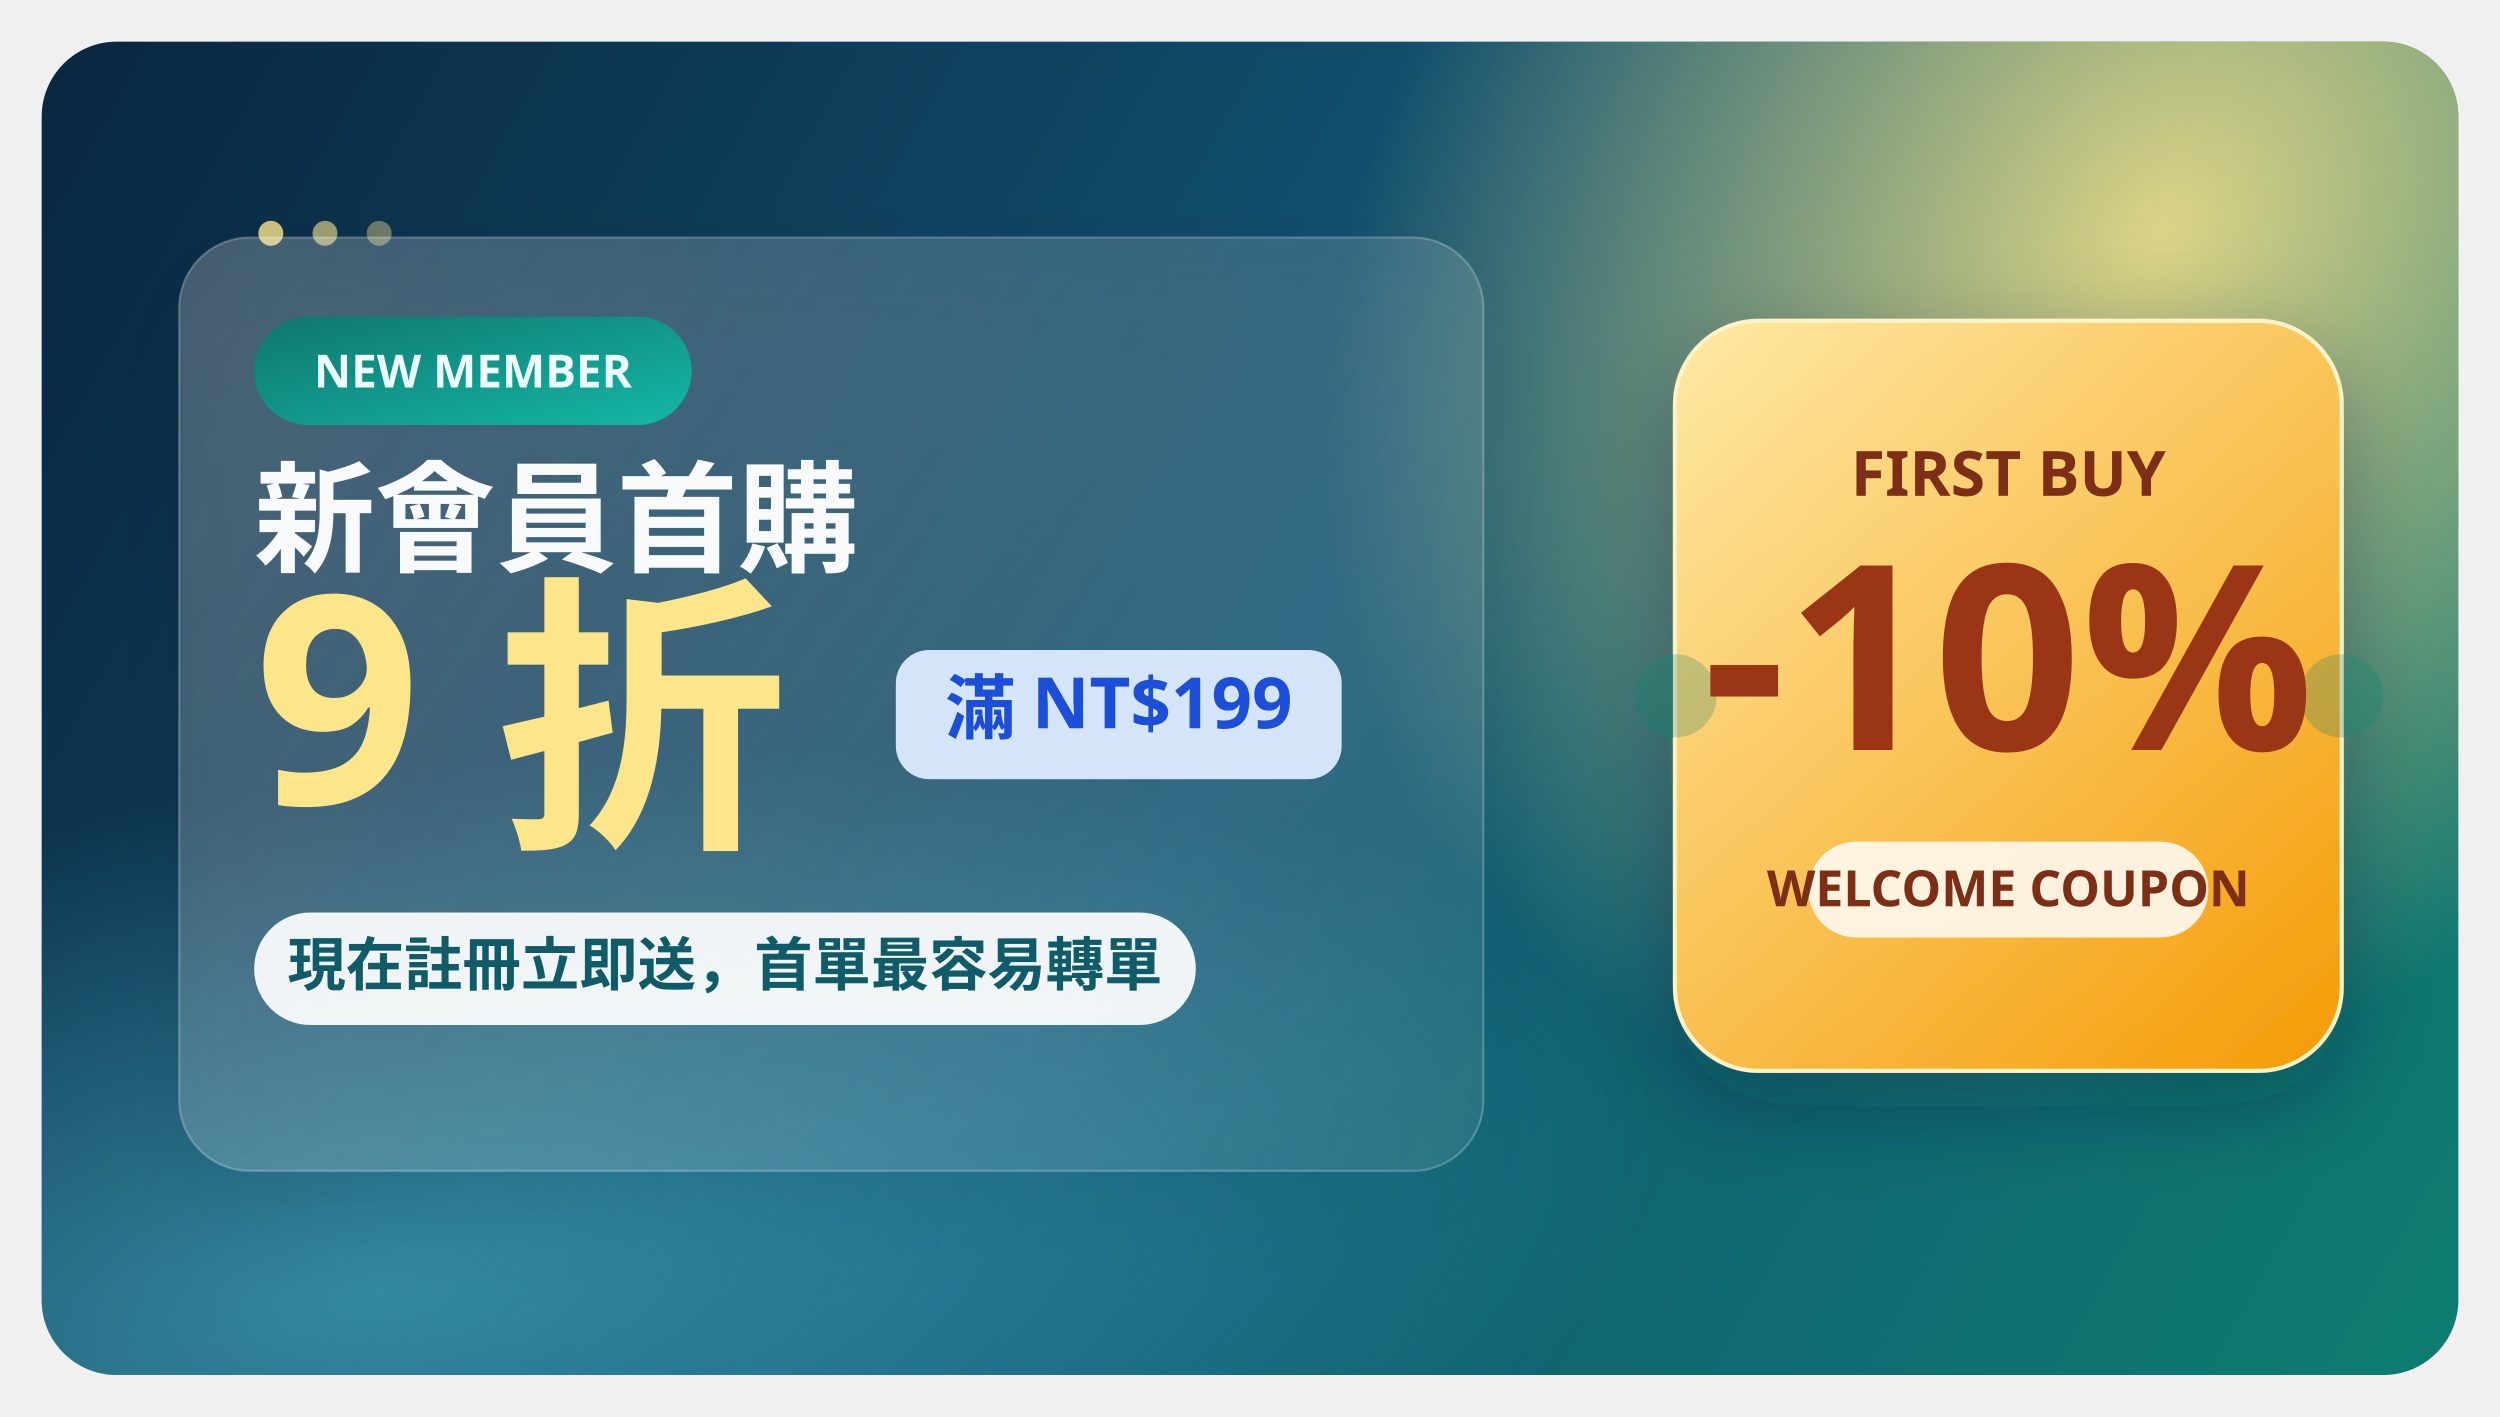
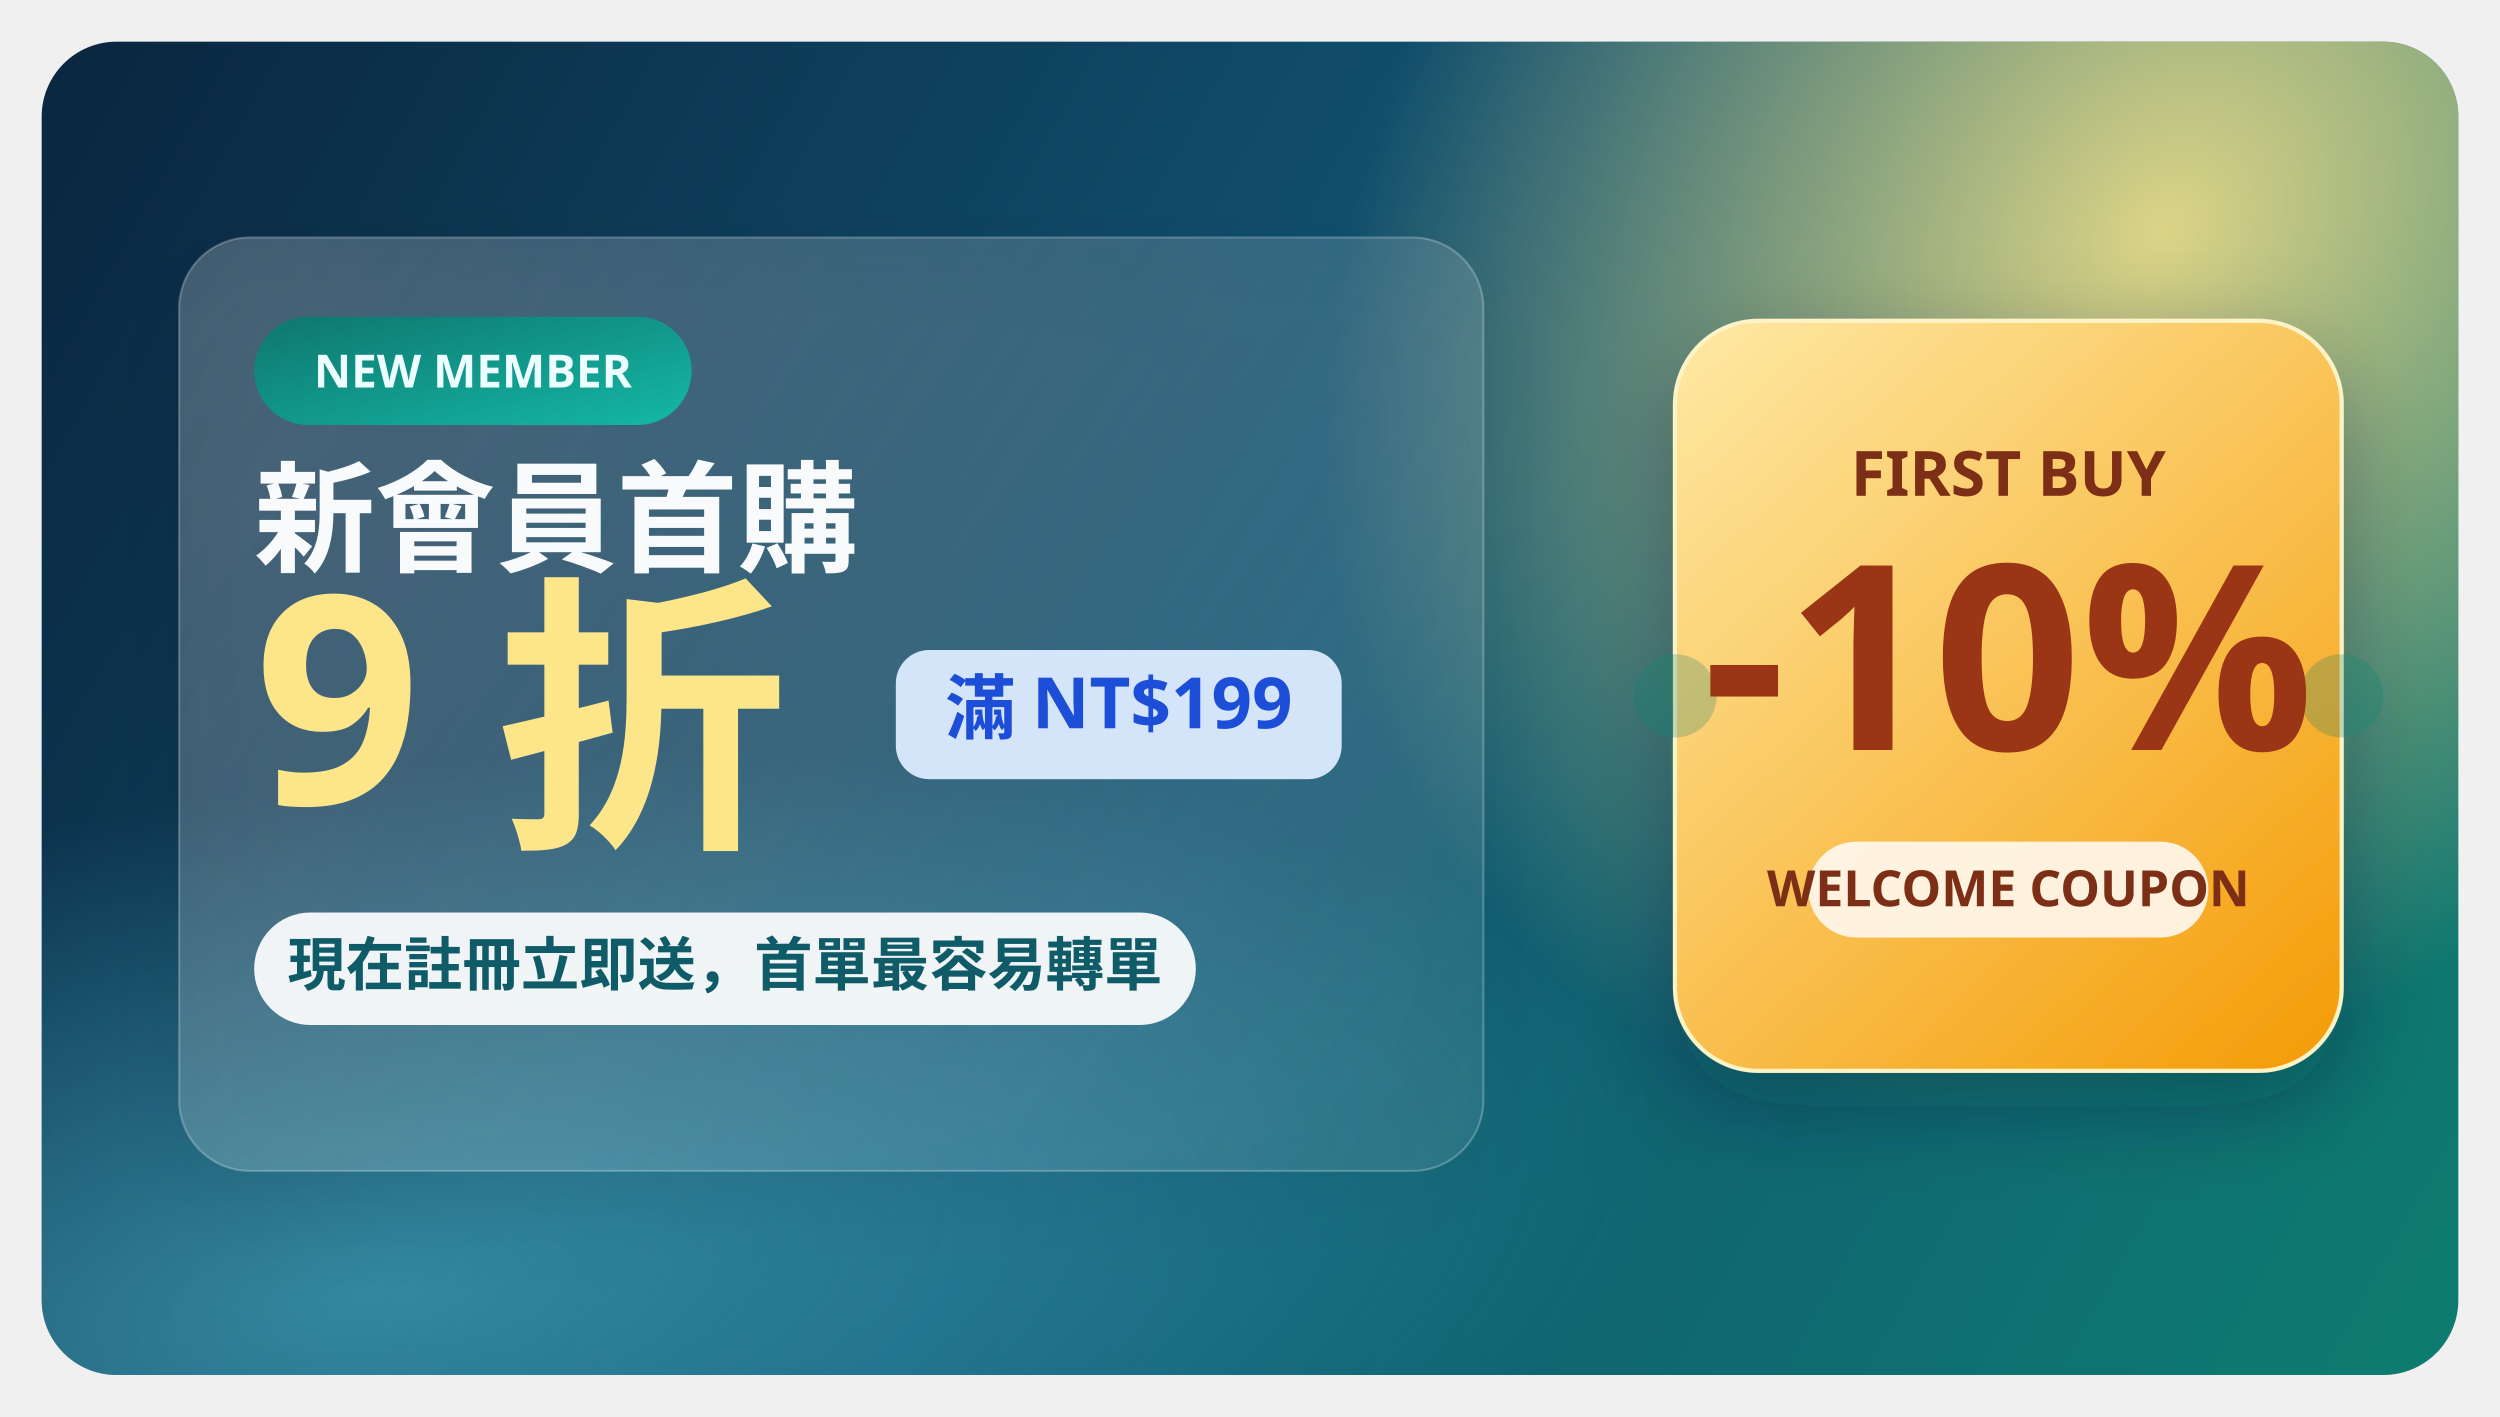
<svg xmlns="http://www.w3.org/2000/svg" width="1200" height="680" viewBox="0 0 1200 680" fill="none" role="img" aria-label="新會員首購9折券促銷圖">
  <defs>
    <linearGradient id="bg" x1="52" y1="40" x2="1148" y2="650" gradientUnits="userSpaceOnUse">
      <stop stop-color="#0A2842" />
      <stop offset="0.5" stop-color="#115472" />
      <stop offset="1" stop-color="#0E7B70" />
    </linearGradient>
    <radialGradient id="haloA" cx="0" cy="0" r="1" gradientUnits="userSpaceOnUse" gradientTransform="translate(1038 112) rotate(130) scale(460 360)">
      <stop stop-color="#FDE68A" stop-opacity="0.86" />
      <stop offset="1" stop-color="#FDE68A" stop-opacity="0" />
    </radialGradient>
    <radialGradient id="haloB" cx="0" cy="0" r="1" gradientUnits="userSpaceOnUse" gradientTransform="translate(180 620) rotate(-8) scale(620 250)">
      <stop stop-color="#67E8F9" stop-opacity="0.42" />
      <stop offset="1" stop-color="#67E8F9" stop-opacity="0" />
    </radialGradient>
    <linearGradient id="glass" x1="120" y1="120" x2="660" y2="540" gradientUnits="userSpaceOnUse">
      <stop stop-color="#FFFFFF" stop-opacity="0.22" />
      <stop offset="1" stop-color="#FFFFFF" stop-opacity="0.08" />
    </linearGradient>
    <linearGradient id="badge" x1="0" y1="0" x2="1" y2="1">
      <stop stop-color="#0F766E" />
      <stop offset="1" stop-color="#14B8A6" />
    </linearGradient>
    <linearGradient id="coupon" x1="802" y1="168" x2="1110" y2="500" gradientUnits="userSpaceOnUse">
      <stop stop-color="#FEE8A2" />
      <stop offset="1" stop-color="#F59E0B" />
    </linearGradient>
    <filter id="shadow" x="0" y="0" width="1200" height="680" filterUnits="userSpaceOnUse" color-interpolation-filters="sRGB">
      <feDropShadow dx="0" dy="16" stdDeviation="22" flood-color="#042539" flood-opacity="0.34" />
    </filter>
  </defs>
  <rect x="20" y="20" width="1160" height="640" rx="36" fill="url(#bg)" />
  <rect x="20" y="20" width="1160" height="640" rx="36" fill="url(#haloA)" />
  <rect x="20" y="20" width="1160" height="640" rx="36" fill="url(#haloB)" />
-   <circle cx="130" cy="112" r="6" fill="#FDE68A" fill-opacity="0.8" />
-   <circle cx="156" cy="112" r="6" fill="#FDE68A" fill-opacity="0.6" />
-   <circle cx="182" cy="112" r="6" fill="#FDE68A" fill-opacity="0.4" />
  <g filter="url(#shadow)">
    <rect x="86" y="114" width="626" height="448" rx="34" fill="url(#glass)" stroke="rgba(255,255,255,0.24)" />
  </g>
  <rect x="122" y="152" width="210" height="52" rx="26" fill="url(#badge)" />
  <text x="227" y="186" text-anchor="middle" font-family="Noto Sans TC, PingFang TC, Microsoft JhengHei, sans-serif" font-size="22" font-weight="700" fill="#ECFEFF">NEW MEMBER</text>
  <text x="122" y="270" font-family="Noto Sans TC, PingFang TC, Microsoft JhengHei, sans-serif" font-size="58" font-weight="900" fill="#F8FAFC">新會員首購</text>
  <text x="122" y="386" font-family="Noto Sans TC, PingFang TC, Microsoft JhengHei, sans-serif" font-size="140" font-weight="900" fill="#FDE68A">9 折</text>
  <rect x="430" y="312" width="214" height="62" rx="16" fill="#DBEAFE" fill-opacity="0.96" />
  <text x="537" y="352" text-anchor="middle" font-family="Noto Sans TC, PingFang TC, Microsoft JhengHei, sans-serif" font-size="34" font-weight="800" fill="#1D4ED8">滿 NT$199</text>
  <rect x="122" y="438" width="452" height="54" rx="27" fill="#FFFFFF" fill-opacity="0.92" />
  <text x="348" y="473" text-anchor="middle" font-family="Noto Sans TC, PingFang TC, Microsoft JhengHei, sans-serif" font-size="28" font-weight="800" fill="#0F5B68">現在註冊立即送，首單最容易轉單</text>
  <g filter="url(#shadow)">
    <rect x="804" y="154" width="320" height="360" rx="40" fill="url(#coupon)" />
    <rect x="804" y="154" width="320" height="360" rx="40" stroke="#FEF3C7" stroke-width="2" />
    <circle cx="804" cy="334" r="20" fill="#0F766E" fill-opacity="0.24" />
    <circle cx="1124" cy="334" r="20" fill="#0F766E" fill-opacity="0.24" />
    <text x="964" y="238" text-anchor="middle" font-family="Noto Sans TC, PingFang TC, Microsoft JhengHei, sans-serif" font-size="30" font-weight="900" fill="#7C2D12">FIRST BUY</text>
    <text x="964" y="360" text-anchor="middle" font-family="Noto Sans TC, PingFang TC, Microsoft JhengHei, sans-serif" font-size="124" font-weight="900" fill="#9A3412">-10%</text>
    <rect x="868" y="404" width="192" height="46" rx="23" fill="#FFF7ED" fill-opacity="0.92" />
    <text x="964" y="435" text-anchor="middle" font-family="Noto Sans TC, PingFang TC, Microsoft JhengHei, sans-serif" font-size="24" font-weight="900" fill="#7C2D12">WELCOME COUPON</text>
  </g>
</svg>
